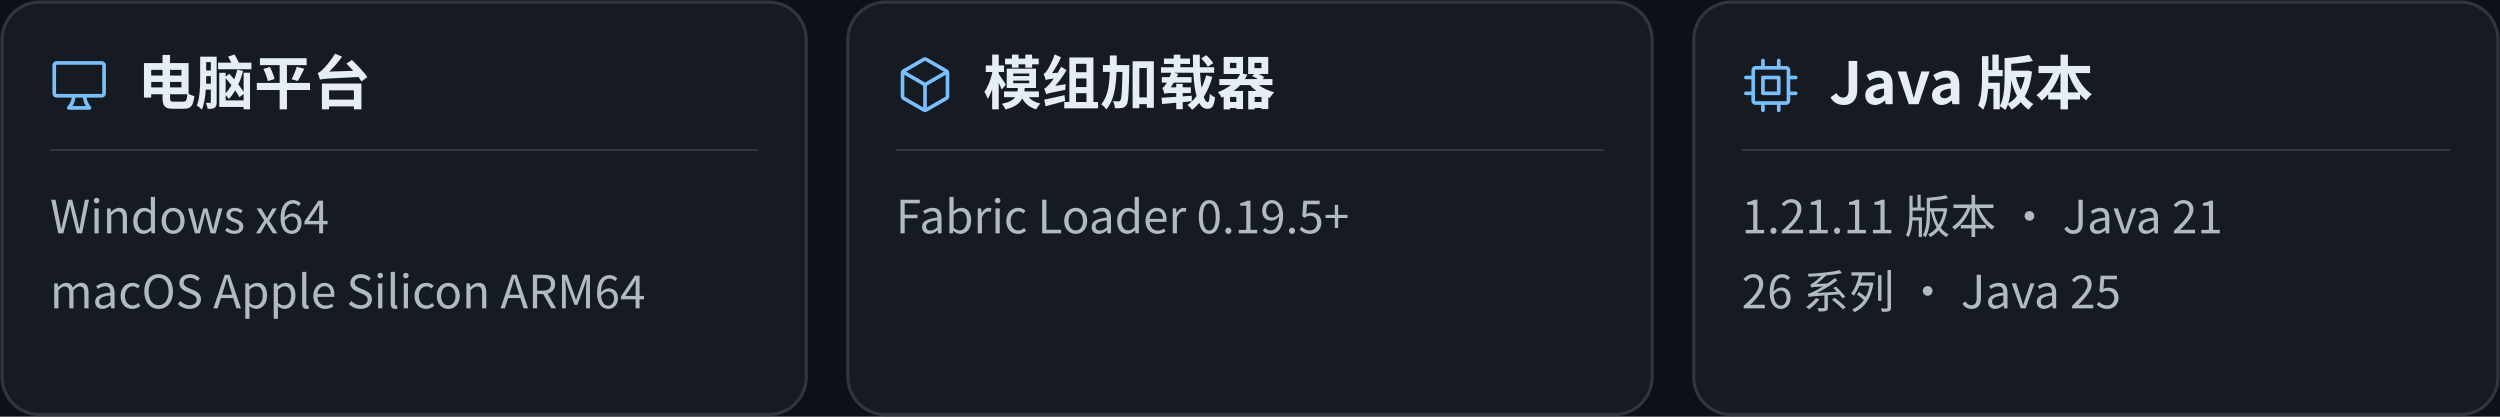
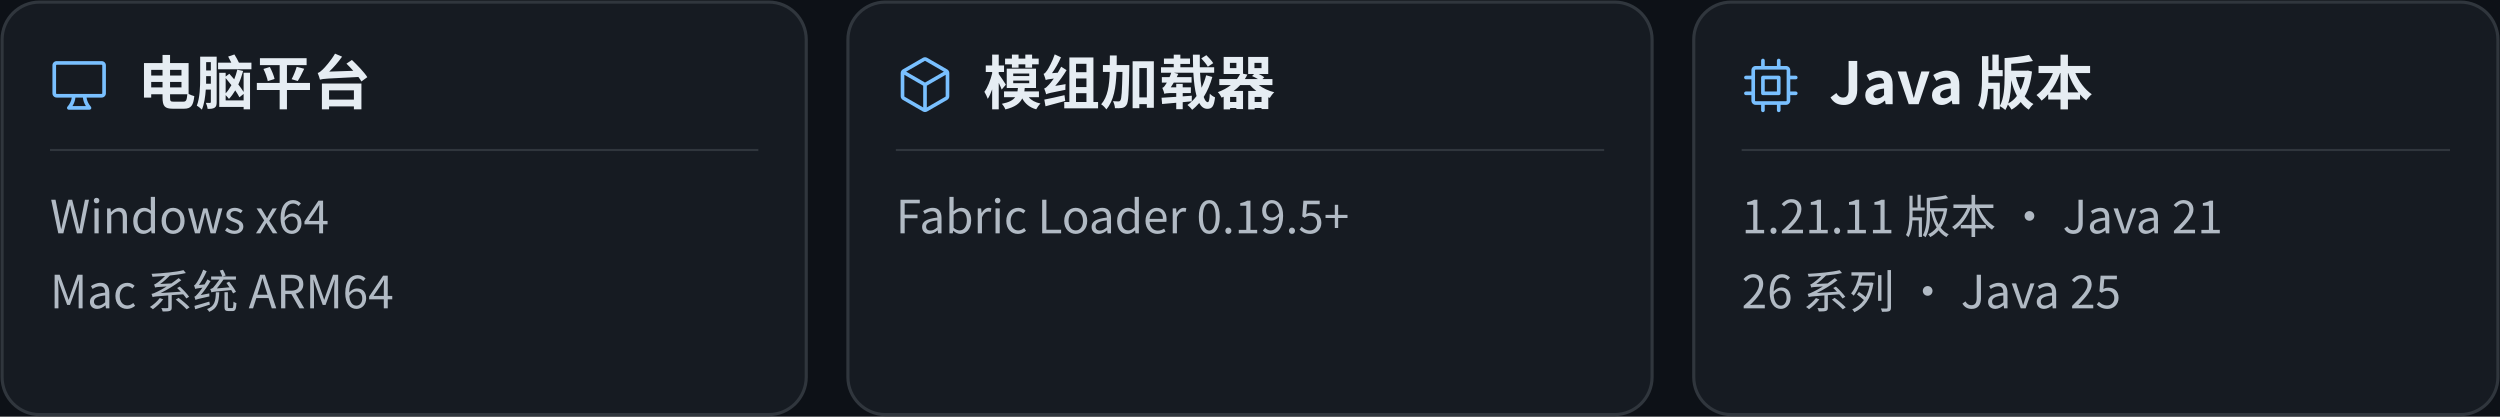
<svg xmlns="http://www.w3.org/2000/svg" width="1200" height="200" viewBox="0 0 1200 200" role="img" aria-labelledby="title desc">
  <rect width="1200" height="200" fill="#0d1117" />
  <g font-family="'Noto Sans CJK SC', 'Microsoft YaHei', 'PingFang SC', Arial, sans-serif">
    <g transform="translate(0 0)">
      <rect x="1" y="1" width="386" height="198" rx="18" fill="#161b22" stroke="#30363d" stroke-width="1.5" />
      <g transform="translate(24 27) scale(1.166667)" fill="#79c0ff">
        <path d="M8.954 17H2.75A1.75 1.75 0 0 1 1 15.25V3.75C1 2.784 1.784 2 2.75 2h18.5c.966 0 1.75.784 1.75 1.75v11.5A1.75 1.75 0 0 1 21.25 17h-6.204c.171 1.375.805 2.652 1.769 3.757A.752.752 0 0 1 16.25 22h-8.5a.75.75 0 0 1-.565-1.243c.964-1.105 1.598-2.382 1.769-3.757ZM21.5 3.75a.25.25 0 0 0-.25-.25H2.75a.25.25 0 0 0-.25.25v11.5c0 .138.112.25.25.25h18.5a.25.25 0 0 0 .25-.25ZM13.537 17h-3.074c-.126 1.266-.564 2.445-1.223 3.5h5.52c-.659-1.055-1.098-2.234-1.223-3.5Z" />
      </g>
      <text id="card-0-heading" x="66" y="50" font-size="28" font-weight="650" fill="#e6edf3">电脑平台</text>
      <path d="M24 72H364" stroke="#30363d" />
      <text id="card-0-line-0" x="24" y="112" font-size="22" font-weight="400" fill="#b1bac4">Windows x64</text>
-       <text id="card-0-line-1" x="24" y="148" font-size="22" font-weight="400" fill="#b1bac4">macOS Apple Silicon ARM64</text>
+       <text id="card-0-line-1" x="24" y="148" font-size="22" font-weight="400" fill="#b1bac4">Mac 系统 ARM64</text>
    </g>
    <g transform="translate(406 0)">
      <rect x="1" y="1" width="386" height="198" rx="18" fill="#161b22" stroke="#30363d" stroke-width="1.5" />
      <g transform="translate(24 27) scale(1.166667)" fill="#79c0ff">
        <path d="M12.876.64V.639l8.25 4.763c.541.313.875.89.875 1.515v9.525a1.75 1.75 0 0 1-.875 1.516l-8.25 4.762a1.748 1.748 0 0 1-1.75 0l-8.25-4.763a1.75 1.75 0 0 1-.875-1.515V6.917c0-.625.334-1.202.875-1.515L11.126.64a1.748 1.748 0 0 1 1.75 0Zm-1 1.298L4.251 6.34l7.75 4.474 7.75-4.474-7.625-4.402a.248.248 0 0 0-.25 0Zm.875 19.123 7.625-4.402a.25.25 0 0 0 .125-.216V7.639l-7.75 4.474ZM3.501 7.64v8.803c0 .09.048.172.125.216l7.625 4.402v-8.947Z" />
      </g>
      <text id="card-1-heading" x="66" y="50" font-size="28" font-weight="650" fill="#e6edf3">模组加载器</text>
      <path d="M24 72H364" stroke="#30363d" />
      <text id="card-1-line-0" x="24" y="112" font-size="22" font-weight="400" fill="#b1bac4">Fabric Loader 0.19.5+</text>
    </g>
    <g transform="translate(812 0)">
      <rect x="1" y="1" width="386" height="198" rx="18" fill="#161b22" stroke="#30363d" stroke-width="1.5" />
      <g transform="translate(24 27) scale(1.166667)" fill="#79c0ff">
        <path d="M8.75 8h6.5a.75.75 0 0 1 .75.75v6.5a.75.75 0 0 1-.75.75h-6.5a.75.75 0 0 1-.75-.75v-6.5A.75.75 0 0 1 8.75 8Zm.75 6.5h5v-5h-5Z" />
        <path d="M15.25 1a.75.75 0 0 1 .75.75V4h2.25c.966 0 1.75.784 1.75 1.75V8h2.25a.75.75 0 0 1 0 1.5H20v5h2.25a.75.75 0 0 1 0 1.5H20v2.25A1.75 1.75 0 0 1 18.25 20H16v2.25a.75.75 0 0 1-1.5 0V20h-5v2.25a.75.75 0 0 1-1.5 0V20H5.75A1.75 1.75 0 0 1 4 18.25V16H1.75a.75.75 0 0 1 0-1.5H4v-5H1.75a.75.75 0 0 1 0-1.5H4V5.75C4 4.784 4.784 4 5.75 4H8V1.75a.75.75 0 0 1 1.5 0V4h5V1.75a.75.75 0 0 1 .75-.75Zm3 17.5a.25.25 0 0 0 .25-.25V5.75a.25.25 0 0 0-.25-.25H5.75a.25.25 0 0 0-.25.25v12.5c0 .138.112.25.25.25Z" />
      </g>
      <text id="card-2-heading" x="66" y="50" font-size="28" font-weight="650" fill="#e6edf3">Java 版本</text>
      <path d="M24 72H364" stroke="#30363d" />
      <text id="card-2-line-0" x="24" y="112" font-size="22" font-weight="400" fill="#b1bac4">1.21.11 版本 · Java 21</text>
      <text id="card-2-line-1" x="24" y="148" font-size="22" font-weight="400" fill="#b1bac4">26 系列 · Java 25</text>
    </g>
  </g>
</svg>
